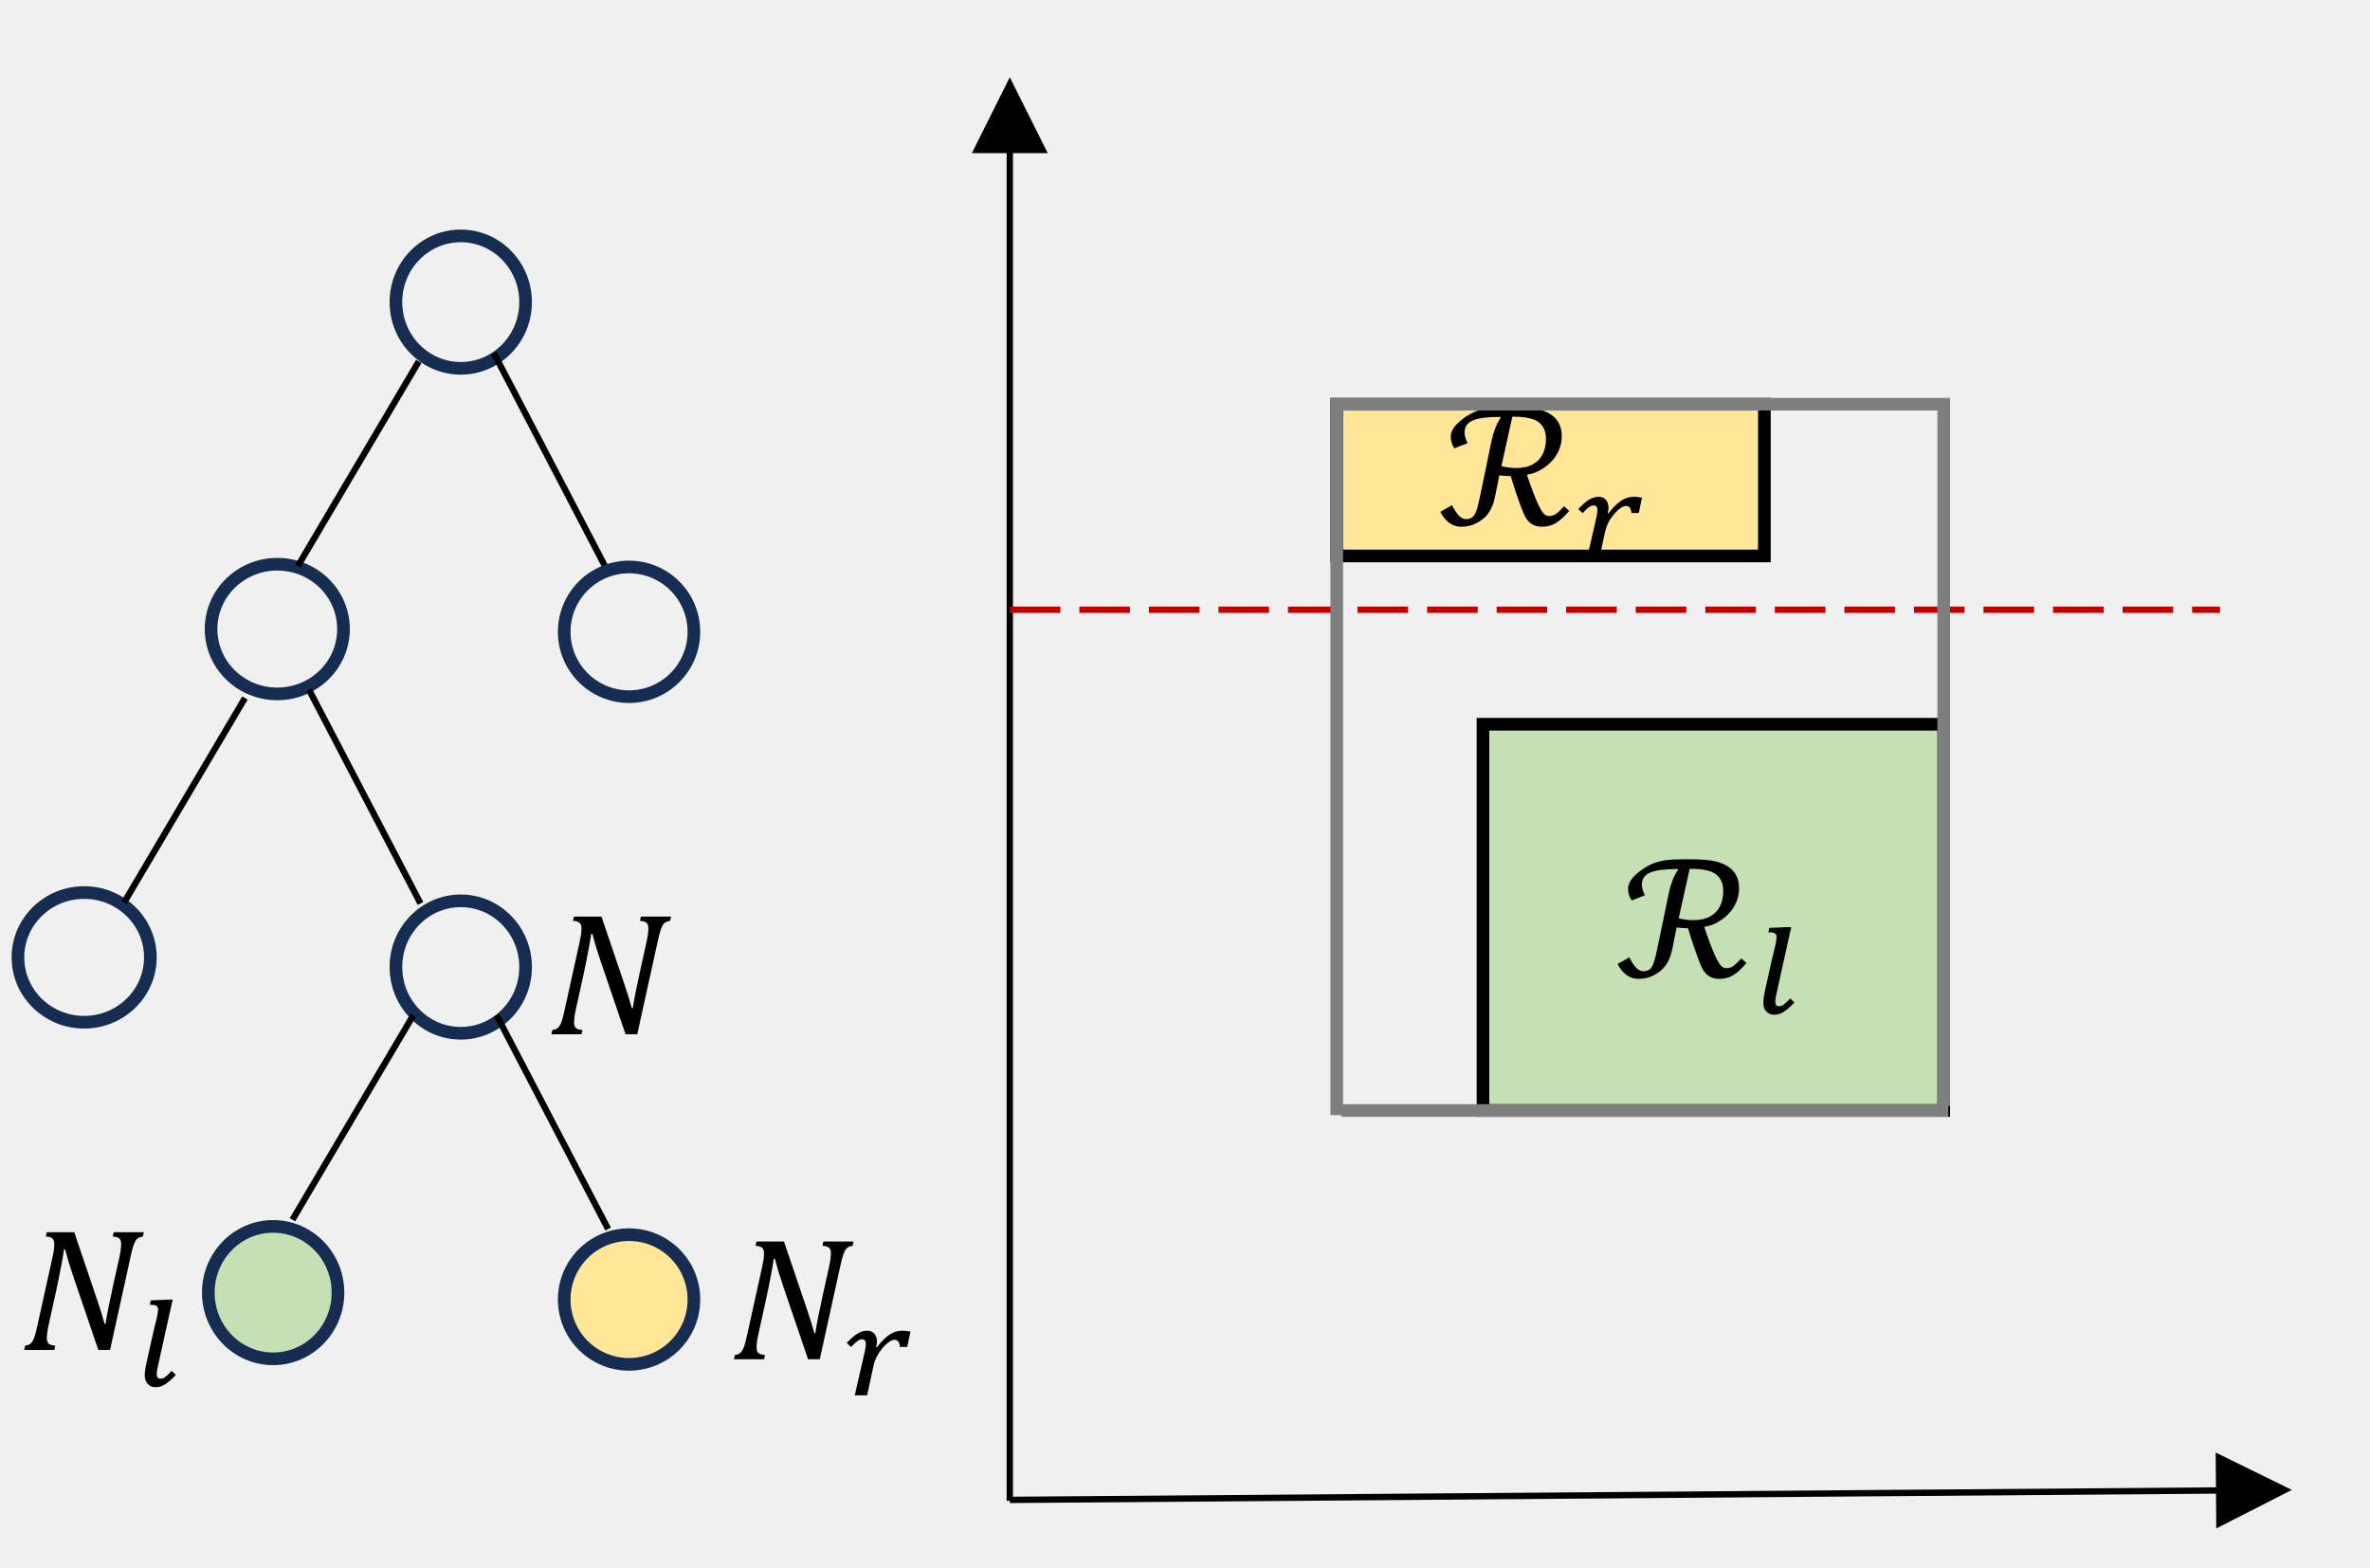
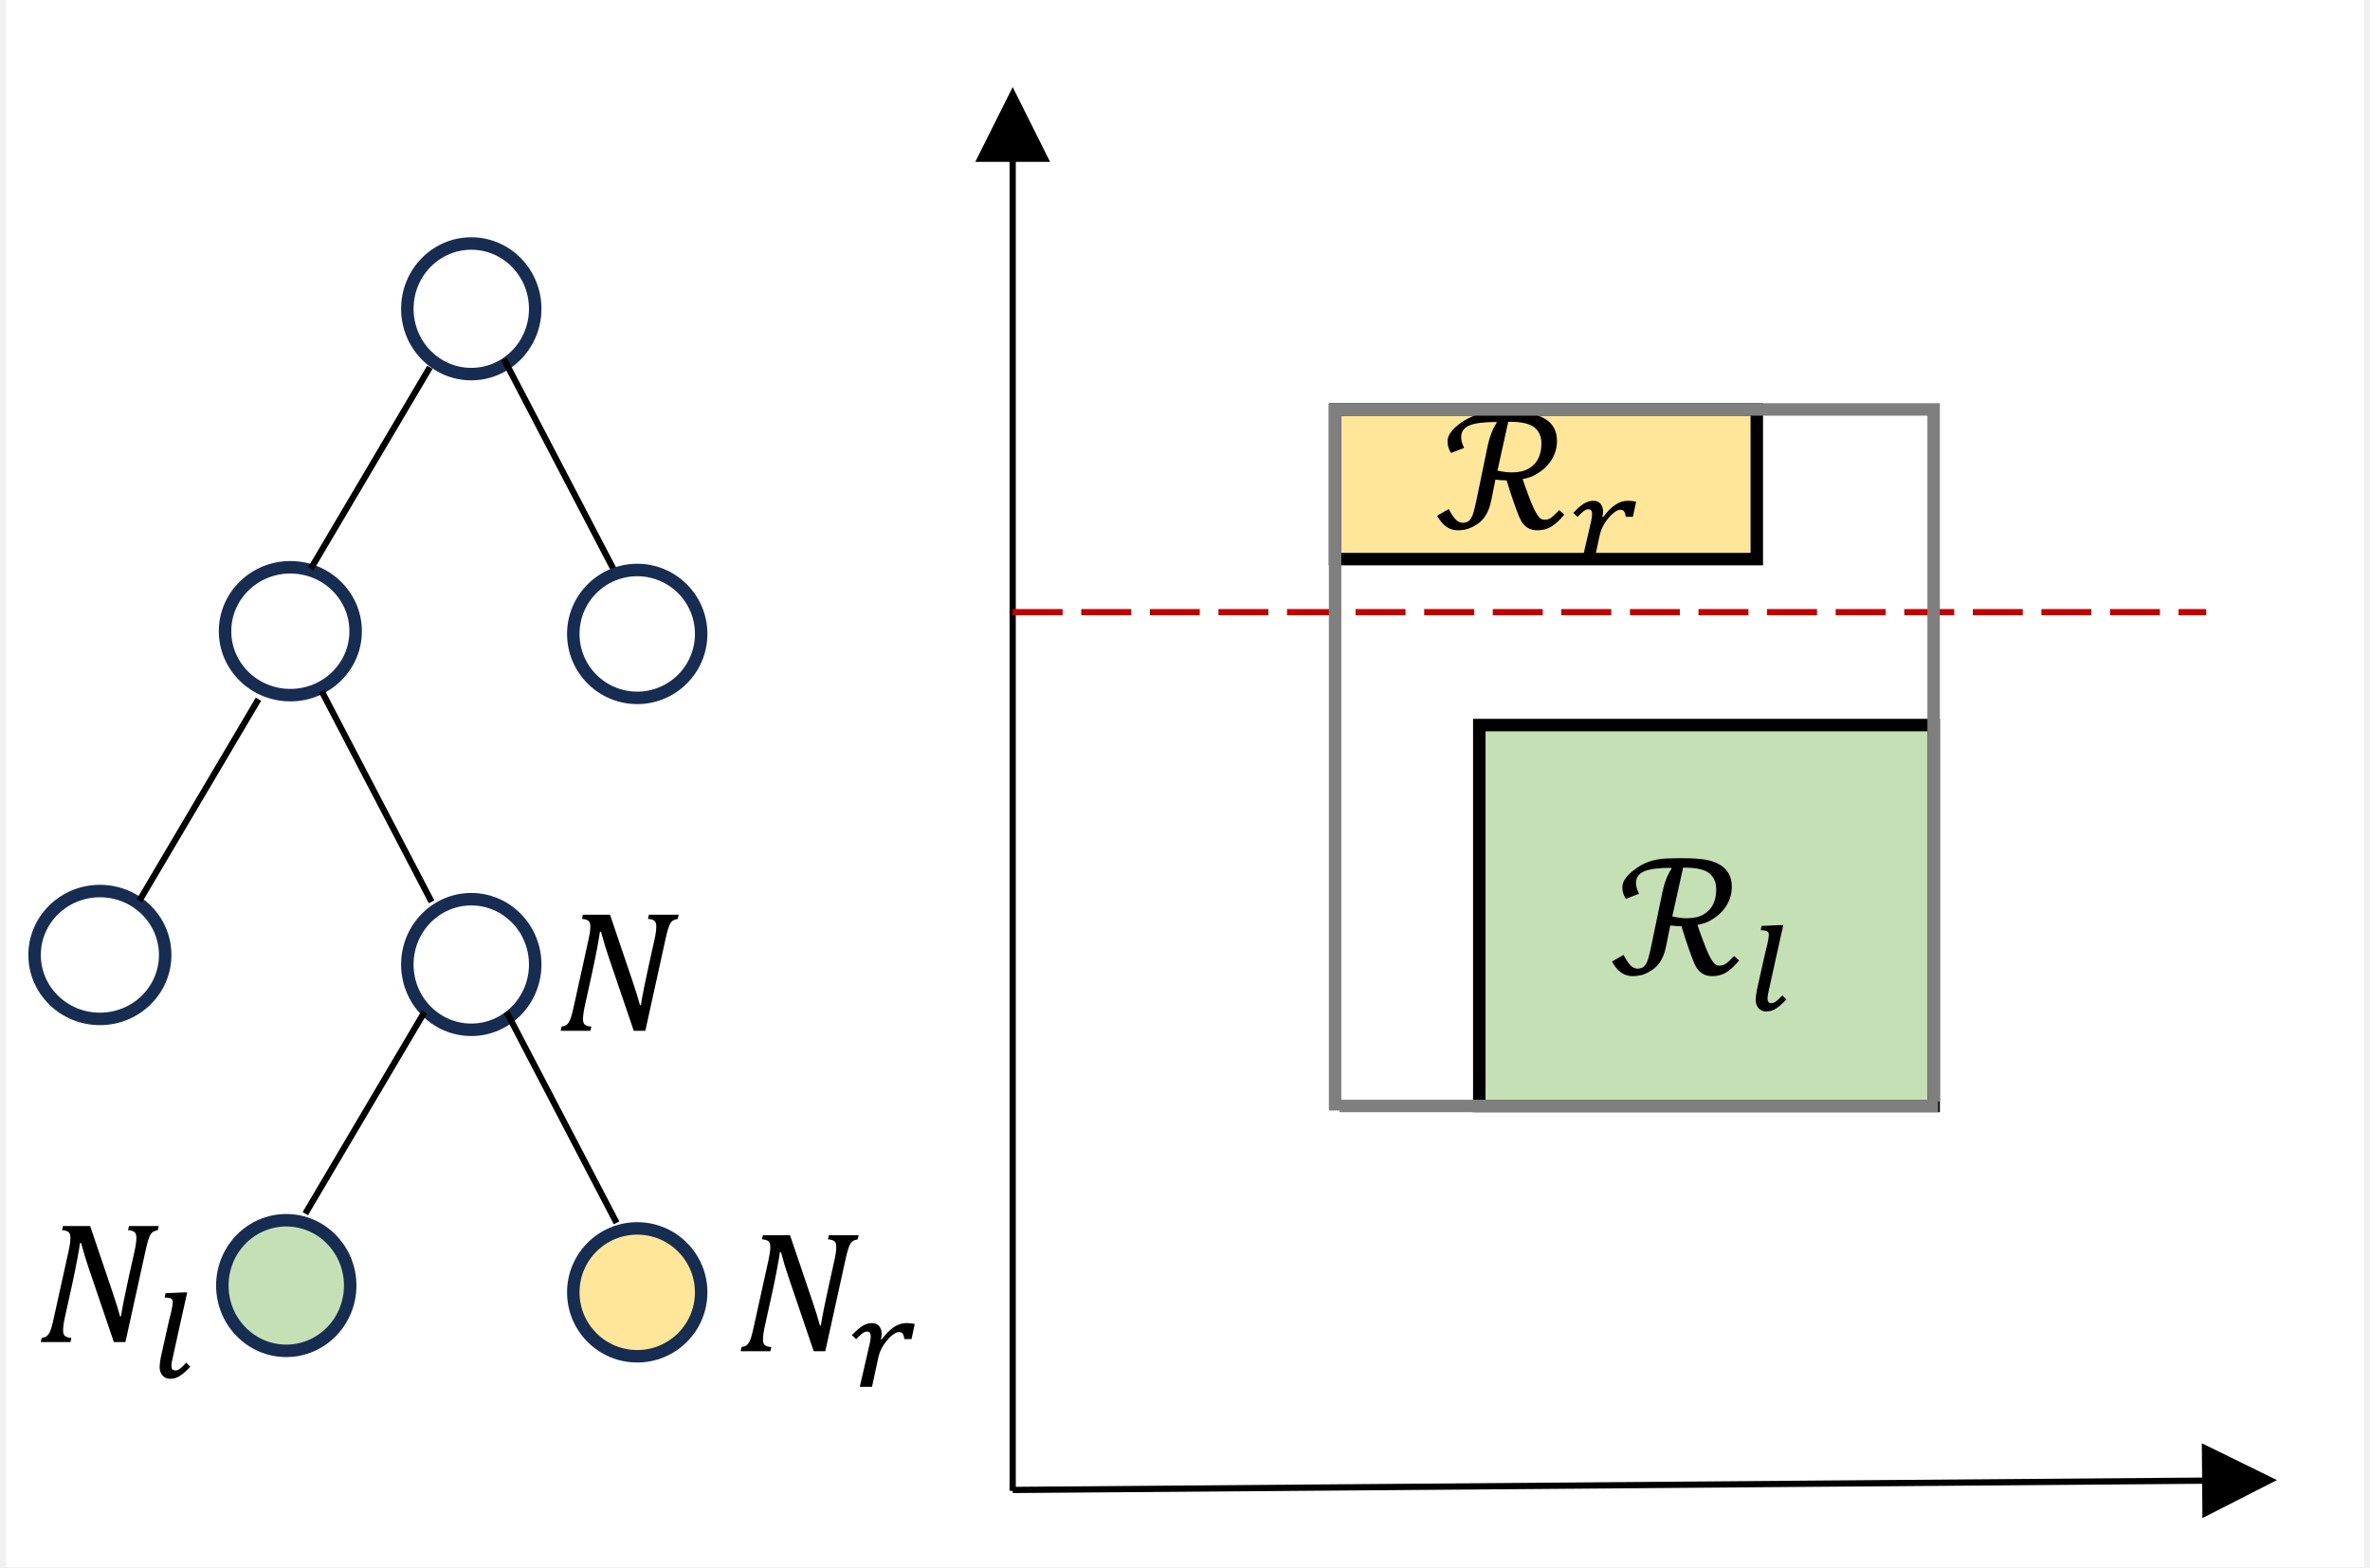
- <svg xmlns="http://www.w3.org/2000/svg" version="1.1" width="644.25pt" height="426pt" viewBox="0 0 644.25 426">
+ <svg xmlns="http://www.w3.org/2000/svg" version="1.1" width="644.25pt" height="426pt" viewBox="-3 -3 650 432">
+   <g id="deeditor_bgCarrier" stroke-width="0">
+     <rect id="dee_c_e" x="-3" y="-3" width="650" height="432" rx="0" fill="#ffffff" strokewidth="0" />
+   </g>
  <g>
-     <path d="M275.359 407.977V38.188H273.641V407.977ZM284.812 41.625 274.5 21 264.188 41.625ZM284.812 41.625" />
-     <path d="M274.508 408.582 605.824 405.996 605.812 404.277 274.492 406.863ZM602.465 415.477 623.008 405.004 602.301 394.852ZM602.465 415.477" />
+     <path d="M275.359 407.977V38.188H273.641V407.977ZM284.812 41.625 274.5 21 264.188 41.625ZM284.812 41.625" fill="#000000" />
+     <path d="M274.508 408.582 605.824 405.996 605.812 404.277 274.492 406.863ZM602.465 415.477 623.008 405.004 602.301 394.852ZM602.465 415.477" fill="#000000" />
    <path stroke-width="1.719" stroke-linecap="butt" stroke-dasharray="13.75,5.156" stroke-miterlimit="8" stroke-linejoin="miter" fill="none" stroke="#c00000" d="M274.5 165.75H603.48" />
    <path d="M363.375 109.875H479.625V151.125H363.375Z" fill="#ffe699" />
    <path stroke-width="3.437" stroke-linecap="butt" stroke-miterlimit="8" stroke-linejoin="miter" fill="none" stroke="#000000" d="M363.375 109.875H479.625V151.125H363.375Z" />
    <path d="M403.125 196.875H528.375V301.875H403.125Z" fill="#c5e0b4" />
    <path stroke-width="3.437" stroke-linecap="butt" stroke-miterlimit="8" stroke-linejoin="miter" fill="none" stroke="#000000" d="M403.125 196.875H528.375V301.875H403.125Z" />
-     <path d="M411.109 113.273 408.133 126.727C409.617 127.059 410.938 127.223 412.094 127.223 414 127.223 415.562 126.863 416.781 126.148 418.004 125.445 418.883 124.492 419.43 123.309 419.977 122.113 420.254 120.781 420.254 119.297 420.254 117.344 419.609 115.852 418.328 114.824 417.047 113.789 414.797 113.273 411.578 113.273ZM409.75 110.672H410.992C413.508 110.672 415.527 110.797 417.051 111.039 418.574 111.277 419.91 111.711 421.059 112.352 422.203 112.98 423.074 113.82 423.66 114.871 424.246 115.914 424.539 117.141 424.539 118.547 424.539 119.707 424.359 120.789 423.988 121.809 423.621 122.82 423.113 123.758 422.453 124.621 421.801 125.477 420.996 126.246 420.051 126.93 419.109 127.605 418.172 128.121 417.254 128.484 416.656 128.707 415.93 128.895 415.07 129.047 415.523 130.426 416.051 131.91 416.652 133.5 417.254 135.098 417.742 136.273 418.109 137.055 418.477 137.828 418.809 138.449 419.113 138.93 419.422 139.402 419.73 139.746 420.039 139.957 420.352 140.168 420.711 140.273 421.117 140.273 421.777 140.273 422.363 140.102 422.879 139.762 423.391 139.418 424.156 138.703 425.176 137.625L426.555 138.871C425.34 140.34 424.164 141.422 423.039 142.125 421.914 142.828 420.637 143.184 419.199 143.184 418.289 143.184 417.516 143.023 416.887 142.727 416.254 142.418 415.723 142.004 415.293 141.48 414.863 140.953 414.477 140.297 414.133 139.492 413.789 138.684 413.289 137.355 412.633 135.496 411.977 133.637 411.32 131.609 410.664 129.422 409.727 129.422 408.695 129.352 407.57 129.211L406.492 134.602C406.258 135.801 405.973 136.809 405.637 137.602 405.301 138.398 404.93 139.074 404.523 139.621 404.117 140.168 403.676 140.633 403.199 141.023 402.723 141.414 402.129 141.797 401.418 142.172 400.707 142.547 400.012 142.809 399.332 142.957 398.652 143.109 397.945 143.184 397.211 143.184 396.023 143.184 394.961 142.844 394.023 142.184 393.086 141.516 392.25 140.512 391.516 139.148L394.703 137.324C395.359 138.613 395.992 139.574 396.602 140.191 397.211 140.812 397.883 141.121 398.617 141.121 398.992 141.121 399.367 141.047 399.742 140.895 400.117 140.746 400.457 140.453 400.762 140.016 401.066 139.582 401.332 138.961 401.559 138.164 401.785 137.371 402.086 136.078 402.461 134.297L405.484 119.672C405.719 118.582 406.043 117.496 406.457 116.43 406.871 115.359 407.359 114.398 407.922 113.559L407.875 113.324C404.391 113.324 401.895 113.641 400.387 114.285 398.879 114.922 398.125 116.016 398.125 117.562 398.125 118.359 398.398 119.332 398.945 120.473L395.336 121.875C394.992 121.312 394.746 120.789 394.598 120.293 394.449 119.805 394.375 119.258 394.375 118.664 394.375 117.988 394.57 117.324 394.961 116.648 395.445 115.824 396.234 114.977 397.328 114.105 398.422 113.242 399.551 112.547 400.715 112.02 401.879 111.496 403.18 111.137 404.617 110.934 405.773 110.762 407.484 110.672 409.75 110.672ZM409.75 110.672" fill-rule="evenodd" />
-     <path d="M434.578 135.047C435.426 135.047 436.086 135.324 436.551 135.879 437.016 136.441 437.25 137.168 437.25 138.074 437.25 138.594 437.168 139.051 437.012 139.453L437.25 139.551C438.406 138.008 439.539 136.867 440.633 136.141 441.727 135.414 442.852 135.047 444.016 135.047 444.449 135.047 444.863 135.066 445.246 135.113 445.629 135.156 445.996 135.219 446.355 135.285L445.477 139.453H443.484C443.422 138.766 443.273 138.27 443.039 137.969 442.809 137.676 442.461 137.527 442.012 137.527 441.75 137.512 441.449 137.594 441.105 137.766 440.762 137.941 440.391 138.188 440.012 138.504 439.629 138.824 439.246 139.207 438.871 139.641 438.488 140.078 438.129 140.559 437.789 141.066 437.453 141.586 437.16 142.133 436.906 142.719 436.648 143.297 436.461 143.871 436.336 144.465L434.578 152.617H431.203L433.793 141.398C433.949 140.73 434.062 140.184 434.121 139.746 434.191 139.312 434.219 138.945 434.219 138.645 434.219 137.805 433.883 137.387 433.199 137.387 432.984 137.387 432.773 137.43 432.555 137.52 432.344 137.602 432.129 137.73 431.895 137.902 431.664 138.074 431.414 138.293 431.137 138.555 430.859 138.824 430.551 139.133 430.207 139.484L429.023 138.367C429.594 137.781 430.117 137.281 430.598 136.859 431.07 136.441 431.527 136.102 431.961 135.832 432.398 135.562 432.832 135.359 433.254 135.234 433.68 135.113 434.121 135.047 434.578 135.047ZM434.578 135.047" fill-rule="evenodd" />
-     <path d="M459.309 236.184 456.328 249.629C457.816 249.961 459.137 250.125 460.289 250.125 462.195 250.125 463.754 249.773 464.977 249.059 466.191 248.348 467.078 247.395 467.625 246.211 468.172 245.023 468.441 243.691 468.441 242.203 468.441 240.246 467.805 238.754 466.523 237.727 465.238 236.691 462.988 236.184 459.773 236.184ZM457.941 233.578H459.188C461.699 233.578 463.727 233.699 465.246 233.941 466.77 234.188 468.105 234.621 469.254 235.254 470.398 235.891 471.27 236.73 471.855 237.773 472.441 238.824 472.734 240.047 472.734 241.453 472.734 242.609 472.551 243.699 472.184 244.711 471.816 245.73 471.309 246.668 470.648 247.523 469.996 248.387 469.191 249.148 468.246 249.832 467.301 250.516 466.363 251.031 465.441 251.391 464.852 251.609 464.121 251.797 463.266 251.953 463.719 253.328 464.242 254.812 464.852 256.41 465.449 258 465.93 259.184 466.297 259.957 466.664 260.73 467.004 261.352 467.309 261.832 467.609 262.312 467.918 262.648 468.234 262.859 468.547 263.078 468.906 263.184 469.312 263.184 469.965 263.184 470.559 263.012 471.066 262.664 471.586 262.32 472.352 261.609 473.371 260.535L474.75 261.773C473.527 263.242 472.359 264.328 471.234 265.035 470.109 265.734 468.824 266.086 467.391 266.086 466.484 266.086 465.711 265.934 465.082 265.629 464.445 265.328 463.922 264.906 463.484 264.391 463.059 263.863 462.668 263.199 462.328 262.395 461.984 261.594 461.484 260.258 460.828 258.398 460.172 256.539 459.516 254.512 458.859 252.328 457.922 252.328 456.891 252.254 455.766 252.121L454.688 257.504C454.453 258.711 454.172 259.711 453.832 260.504 453.496 261.309 453.129 261.977 452.715 262.523 452.309 263.07 451.867 263.543 451.395 263.934 450.914 264.324 450.324 264.703 449.609 265.078 448.906 265.453 448.207 265.719 447.523 265.859 446.852 266.012 446.137 266.086 445.402 266.086 444.219 266.086 443.152 265.754 442.215 265.086 441.277 264.426 440.445 263.414 439.711 262.059L442.898 260.227C443.559 261.523 444.188 262.477 444.797 263.102 445.402 263.715 446.078 264.023 446.812 264.023 447.188 264.023 447.562 263.949 447.938 263.797 448.312 263.656 448.648 263.363 448.957 262.922 449.258 262.484 449.527 261.871 449.754 261.066 449.977 260.273 450.277 258.984 450.652 257.203L453.684 242.578C453.914 241.484 454.238 240.406 454.648 239.332 455.062 238.262 455.559 237.309 456.121 236.461L456.066 236.227C452.586 236.227 450.09 236.551 448.582 237.188 447.074 237.824 446.316 238.922 446.316 240.473 446.316 241.266 446.594 242.234 447.141 243.375L443.527 244.785C443.191 244.223 442.941 243.691 442.793 243.203 442.641 242.707 442.566 242.168 442.566 241.566 442.566 240.898 442.762 240.227 443.152 239.559 443.641 238.727 444.426 237.879 445.523 237.016 446.617 236.145 447.742 235.449 448.914 234.922 450.074 234.406 451.371 234.039 452.812 233.836 453.969 233.664 455.676 233.578 457.941 233.578ZM457.941 233.578" fill-rule="evenodd" />
-     <path d="M485.684 252.031H486.922C486.211 255.234 485.559 258.156 484.965 260.812 484.379 263.461 483.734 266.387 483.031 269.586 482.871 270.277 482.762 270.816 482.684 271.215 482.617 271.613 482.586 271.965 482.586 272.289 482.586 272.723 482.672 273.039 482.852 273.234 483.031 273.426 483.301 273.523 483.668 273.523 483.879 273.523 484.078 273.488 484.289 273.406 484.492 273.328 484.711 273.203 484.941 273.031 485.176 272.859 485.43 272.641 485.707 272.371 485.992 272.102 486.309 271.77 486.66 271.395L487.785 272.527C487.199 273.129 486.668 273.637 486.188 274.051 485.715 274.469 485.258 274.816 484.828 275.078 484.402 275.34 483.977 275.535 483.555 275.656 483.137 275.773 482.684 275.836 482.203 275.836 481.77 275.836 481.379 275.754 481.027 275.594 480.676 275.43 480.375 275.211 480.121 274.934 479.871 274.648 479.676 274.312 479.535 273.922 479.398 273.531 479.332 273.105 479.332 272.633 479.332 272.211 479.379 271.688 479.461 271.059 479.551 270.434 479.684 269.723 479.863 268.934 480.359 266.73 480.848 264.531 481.336 262.344 481.824 260.152 482.219 258.465 482.535 257.297 482.805 256.051 482.949 255.195 482.949 254.73 482.949 254.488 482.918 254.297 482.852 254.129 482.789 253.973 482.672 253.836 482.504 253.734 482.34 253.637 482.113 253.559 481.828 253.516 481.539 253.461 481.172 253.434 480.703 253.41L480.953 252.238ZM485.684 252.031" fill-rule="evenodd" />
+     <path d="M411.109 113.273 408.133 126.727C409.617 127.059 410.938 127.223 412.094 127.223 414 127.223 415.562 126.863 416.781 126.148 418.004 125.445 418.883 124.492 419.43 123.309 419.977 122.113 420.254 120.781 420.254 119.297 420.254 117.344 419.609 115.852 418.328 114.824 417.047 113.789 414.797 113.273 411.578 113.273ZM409.75 110.672H410.992C413.508 110.672 415.527 110.797 417.051 111.039 418.574 111.277 419.91 111.711 421.059 112.352 422.203 112.98 423.074 113.82 423.66 114.871 424.246 115.914 424.539 117.141 424.539 118.547 424.539 119.707 424.359 120.789 423.988 121.809 423.621 122.82 423.113 123.758 422.453 124.621 421.801 125.477 420.996 126.246 420.051 126.93 419.109 127.605 418.172 128.121 417.254 128.484 416.656 128.707 415.93 128.895 415.07 129.047 415.523 130.426 416.051 131.91 416.652 133.5 417.254 135.098 417.742 136.273 418.109 137.055 418.477 137.828 418.809 138.449 419.113 138.93 419.422 139.402 419.73 139.746 420.039 139.957 420.352 140.168 420.711 140.273 421.117 140.273 421.777 140.273 422.363 140.102 422.879 139.762 423.391 139.418 424.156 138.703 425.176 137.625L426.555 138.871C425.34 140.34 424.164 141.422 423.039 142.125 421.914 142.828 420.637 143.184 419.199 143.184 418.289 143.184 417.516 143.023 416.887 142.727 416.254 142.418 415.723 142.004 415.293 141.48 414.863 140.953 414.477 140.297 414.133 139.492 413.789 138.684 413.289 137.355 412.633 135.496 411.977 133.637 411.32 131.609 410.664 129.422 409.727 129.422 408.695 129.352 407.57 129.211L406.492 134.602C406.258 135.801 405.973 136.809 405.637 137.602 405.301 138.398 404.93 139.074 404.523 139.621 404.117 140.168 403.676 140.633 403.199 141.023 402.723 141.414 402.129 141.797 401.418 142.172 400.707 142.547 400.012 142.809 399.332 142.957 398.652 143.109 397.945 143.184 397.211 143.184 396.023 143.184 394.961 142.844 394.023 142.184 393.086 141.516 392.25 140.512 391.516 139.148L394.703 137.324C395.359 138.613 395.992 139.574 396.602 140.191 397.211 140.812 397.883 141.121 398.617 141.121 398.992 141.121 399.367 141.047 399.742 140.895 400.117 140.746 400.457 140.453 400.762 140.016 401.066 139.582 401.332 138.961 401.559 138.164 401.785 137.371 402.086 136.078 402.461 134.297L405.484 119.672C405.719 118.582 406.043 117.496 406.457 116.43 406.871 115.359 407.359 114.398 407.922 113.559L407.875 113.324C404.391 113.324 401.895 113.641 400.387 114.285 398.879 114.922 398.125 116.016 398.125 117.562 398.125 118.359 398.398 119.332 398.945 120.473L395.336 121.875C394.992 121.312 394.746 120.789 394.598 120.293 394.449 119.805 394.375 119.258 394.375 118.664 394.375 117.988 394.57 117.324 394.961 116.648 395.445 115.824 396.234 114.977 397.328 114.105 398.422 113.242 399.551 112.547 400.715 112.02 401.879 111.496 403.18 111.137 404.617 110.934 405.773 110.762 407.484 110.672 409.75 110.672ZM409.75 110.672" fill-rule="evenodd" fill="#000000" />
+     <path d="M434.578 135.047C435.426 135.047 436.086 135.324 436.551 135.879 437.016 136.441 437.25 137.168 437.25 138.074 437.25 138.594 437.168 139.051 437.012 139.453L437.25 139.551C438.406 138.008 439.539 136.867 440.633 136.141 441.727 135.414 442.852 135.047 444.016 135.047 444.449 135.047 444.863 135.066 445.246 135.113 445.629 135.156 445.996 135.219 446.355 135.285L445.477 139.453H443.484C443.422 138.766 443.273 138.27 443.039 137.969 442.809 137.676 442.461 137.527 442.012 137.527 441.75 137.512 441.449 137.594 441.105 137.766 440.762 137.941 440.391 138.188 440.012 138.504 439.629 138.824 439.246 139.207 438.871 139.641 438.488 140.078 438.129 140.559 437.789 141.066 437.453 141.586 437.16 142.133 436.906 142.719 436.648 143.297 436.461 143.871 436.336 144.465L434.578 152.617H431.203L433.793 141.398C433.949 140.73 434.062 140.184 434.121 139.746 434.191 139.312 434.219 138.945 434.219 138.645 434.219 137.805 433.883 137.387 433.199 137.387 432.984 137.387 432.773 137.43 432.555 137.52 432.344 137.602 432.129 137.73 431.895 137.902 431.664 138.074 431.414 138.293 431.137 138.555 430.859 138.824 430.551 139.133 430.207 139.484L429.023 138.367C429.594 137.781 430.117 137.281 430.598 136.859 431.07 136.441 431.527 136.102 431.961 135.832 432.398 135.562 432.832 135.359 433.254 135.234 433.68 135.113 434.121 135.047 434.578 135.047ZM434.578 135.047" fill-rule="evenodd" fill="#000000" />
+     <path d="M459.309 236.184 456.328 249.629C457.816 249.961 459.137 250.125 460.289 250.125 462.195 250.125 463.754 249.773 464.977 249.059 466.191 248.348 467.078 247.395 467.625 246.211 468.172 245.023 468.441 243.691 468.441 242.203 468.441 240.246 467.805 238.754 466.523 237.727 465.238 236.691 462.988 236.184 459.773 236.184ZM457.941 233.578H459.188C461.699 233.578 463.727 233.699 465.246 233.941 466.77 234.188 468.105 234.621 469.254 235.254 470.398 235.891 471.27 236.73 471.855 237.773 472.441 238.824 472.734 240.047 472.734 241.453 472.734 242.609 472.551 243.699 472.184 244.711 471.816 245.73 471.309 246.668 470.648 247.523 469.996 248.387 469.191 249.148 468.246 249.832 467.301 250.516 466.363 251.031 465.441 251.391 464.852 251.609 464.121 251.797 463.266 251.953 463.719 253.328 464.242 254.812 464.852 256.41 465.449 258 465.93 259.184 466.297 259.957 466.664 260.73 467.004 261.352 467.309 261.832 467.609 262.312 467.918 262.648 468.234 262.859 468.547 263.078 468.906 263.184 469.312 263.184 469.965 263.184 470.559 263.012 471.066 262.664 471.586 262.32 472.352 261.609 473.371 260.535L474.75 261.773C473.527 263.242 472.359 264.328 471.234 265.035 470.109 265.734 468.824 266.086 467.391 266.086 466.484 266.086 465.711 265.934 465.082 265.629 464.445 265.328 463.922 264.906 463.484 264.391 463.059 263.863 462.668 263.199 462.328 262.395 461.984 261.594 461.484 260.258 460.828 258.398 460.172 256.539 459.516 254.512 458.859 252.328 457.922 252.328 456.891 252.254 455.766 252.121L454.688 257.504C454.453 258.711 454.172 259.711 453.832 260.504 453.496 261.309 453.129 261.977 452.715 262.523 452.309 263.07 451.867 263.543 451.395 263.934 450.914 264.324 450.324 264.703 449.609 265.078 448.906 265.453 448.207 265.719 447.523 265.859 446.852 266.012 446.137 266.086 445.402 266.086 444.219 266.086 443.152 265.754 442.215 265.086 441.277 264.426 440.445 263.414 439.711 262.059L442.898 260.227C443.559 261.523 444.188 262.477 444.797 263.102 445.402 263.715 446.078 264.023 446.812 264.023 447.188 264.023 447.562 263.949 447.938 263.797 448.312 263.656 448.648 263.363 448.957 262.922 449.258 262.484 449.527 261.871 449.754 261.066 449.977 260.273 450.277 258.984 450.652 257.203L453.684 242.578C453.914 241.484 454.238 240.406 454.648 239.332 455.062 238.262 455.559 237.309 456.121 236.461L456.066 236.227C452.586 236.227 450.09 236.551 448.582 237.188 447.074 237.824 446.316 238.922 446.316 240.473 446.316 241.266 446.594 242.234 447.141 243.375L443.527 244.785C443.191 244.223 442.941 243.691 442.793 243.203 442.641 242.707 442.566 242.168 442.566 241.566 442.566 240.898 442.762 240.227 443.152 239.559 443.641 238.727 444.426 237.879 445.523 237.016 446.617 236.145 447.742 235.449 448.914 234.922 450.074 234.406 451.371 234.039 452.812 233.836 453.969 233.664 455.676 233.578 457.941 233.578ZM457.941 233.578" fill-rule="evenodd" fill="#000000" />
+     <path d="M485.684 252.031H486.922C486.211 255.234 485.559 258.156 484.965 260.812 484.379 263.461 483.734 266.387 483.031 269.586 482.871 270.277 482.762 270.816 482.684 271.215 482.617 271.613 482.586 271.965 482.586 272.289 482.586 272.723 482.672 273.039 482.852 273.234 483.031 273.426 483.301 273.523 483.668 273.523 483.879 273.523 484.078 273.488 484.289 273.406 484.492 273.328 484.711 273.203 484.941 273.031 485.176 272.859 485.43 272.641 485.707 272.371 485.992 272.102 486.309 271.77 486.66 271.395L487.785 272.527C487.199 273.129 486.668 273.637 486.188 274.051 485.715 274.469 485.258 274.816 484.828 275.078 484.402 275.34 483.977 275.535 483.555 275.656 483.137 275.773 482.684 275.836 482.203 275.836 481.77 275.836 481.379 275.754 481.027 275.594 480.676 275.43 480.375 275.211 480.121 274.934 479.871 274.648 479.676 274.312 479.535 273.922 479.398 273.531 479.332 273.105 479.332 272.633 479.332 272.211 479.379 271.688 479.461 271.059 479.551 270.434 479.684 269.723 479.863 268.934 480.359 266.73 480.848 264.531 481.336 262.344 481.824 260.152 482.219 258.465 482.535 257.297 482.805 256.051 482.949 255.195 482.949 254.73 482.949 254.488 482.918 254.297 482.852 254.129 482.789 253.973 482.672 253.836 482.504 253.734 482.34 253.637 482.113 253.559 481.828 253.516 481.539 253.461 481.172 253.434 480.703 253.41L480.953 252.238ZM485.684 252.031" fill-rule="evenodd" fill="#000000" />
    <path stroke-width="3.437" stroke-linecap="square" stroke-dasharray="10.312,3.437" stroke-miterlimit="8" stroke-linejoin="miter" fill="none" stroke="#7f7f7f" d="M363.375 109.875H528.375V301.875H363.375Z" />
    <path stroke-width="3.437" stroke-linecap="butt" stroke-miterlimit="8" stroke-linejoin="miter" fill="none" stroke="#172c51" d="M107.625 82.125C107.625 72.188 115.516 64.125 125.25 64.125 134.984 64.125 142.875 72.188 142.875 82.125 142.875 92.062 134.984 100.125 125.25 100.125 115.516 100.125 107.625 92.062 107.625 82.125ZM107.625 82.125" />
    <path stroke-width="3.437" stroke-linecap="butt" stroke-miterlimit="8" stroke-linejoin="miter" fill="none" stroke="#172c51" d="M57.375 171C57.375 161.266 65.434 153.375 75.375 153.375 85.316 153.375 93.375 161.266 93.375 171 93.375 180.734 85.316 188.625 75.375 188.625 65.434 188.625 57.375 180.734 57.375 171ZM57.375 171" />
    <path stroke-width="3.437" stroke-linecap="butt" stroke-miterlimit="8" stroke-linejoin="miter" fill="none" stroke="#172c51" d="M4.875 260.25C4.875 250.516 12.934 242.625 22.875 242.625 32.816 242.625 40.875 250.516 40.875 260.25 40.875 269.984 32.816 277.875 22.875 277.875 12.934 277.875 4.875 269.984 4.875 260.25ZM4.875 260.25" />
    <path stroke-width="3.437" stroke-linecap="butt" stroke-miterlimit="8" stroke-linejoin="miter" fill="none" stroke="#172c51" d="M107.625 262.875C107.625 252.938 115.516 244.875 125.25 244.875 134.984 244.875 142.875 252.938 142.875 262.875 142.875 272.812 134.984 280.875 125.25 280.875 115.516 280.875 107.625 272.812 107.625 262.875ZM107.625 262.875" />
    <path transform="matrix(-1,0,0,1,0,0)" stroke-width="1.719" stroke-linecap="butt" stroke-miterlimit="8" stroke-linejoin="miter" fill="none" stroke="#000000" d="M-113.832 98.25-81 153.812" />
    <path stroke-width="1.719" stroke-linecap="butt" stroke-miterlimit="8" stroke-linejoin="miter" fill="none" stroke="#000000" d="M134.25 96 164.555 154.086" />
    <path transform="matrix(-1,0,0,1,0,0)" stroke-width="1.719" stroke-linecap="butt" stroke-miterlimit="8" stroke-linejoin="miter" fill="none" stroke="#000000" d="M-66.582 189.75-33.75 245.312" />
    <path stroke-width="1.719" stroke-linecap="butt" stroke-miterlimit="8" stroke-linejoin="miter" fill="none" stroke="#000000" d="M84 187.5 114.305 245.586" />
    <path d="M56.625 351.375C56.625 341.438 64.516 333.375 74.25 333.375 83.984 333.375 91.875 341.438 91.875 351.375 91.875 361.312 83.984 369.375 74.25 369.375 64.516 369.375 56.625 361.312 56.625 351.375ZM56.625 351.375" fill="#c5e0b4" fill-rule="evenodd" />
    <path stroke-width="3.437" stroke-linecap="butt" stroke-miterlimit="8" stroke-linejoin="miter" fill="none" stroke="#172c51" d="M56.625 351.375C56.625 341.438 64.516 333.375 74.25 333.375 83.984 333.375 91.875 341.438 91.875 351.375 91.875 361.312 83.984 369.375 74.25 369.375 64.516 369.375 56.625 361.312 56.625 351.375ZM56.625 351.375" />
    <path d="M153.375 353.25C153.375 343.516 161.266 335.625 171 335.625 180.734 335.625 188.625 343.516 188.625 353.25 188.625 362.984 180.734 370.875 171 370.875 161.266 370.875 153.375 362.984 153.375 353.25ZM153.375 353.25" fill="#ffe699" fill-rule="evenodd" />
    <path stroke-width="3.437" stroke-linecap="butt" stroke-miterlimit="8" stroke-linejoin="miter" fill="none" stroke="#172c51" d="M153.375 353.25C153.375 343.516 161.266 335.625 171 335.625 180.734 335.625 188.625 343.516 188.625 353.25 188.625 362.984 180.734 370.875 171 370.875 161.266 370.875 153.375 362.984 153.375 353.25ZM153.375 353.25" />
    <path transform="matrix(-1,0,0,1,0,0)" stroke-width="1.719" stroke-linecap="butt" stroke-miterlimit="8" stroke-linejoin="miter" fill="none" stroke="#000000" d="M-112.332 276-79.5 331.562" />
    <path stroke-width="1.719" stroke-linecap="butt" stroke-miterlimit="8" stroke-linejoin="miter" fill="none" stroke="#000000" d="M135 276 165.305 334.086" />
    <path stroke-width="3.437" stroke-linecap="butt" stroke-miterlimit="8" stroke-linejoin="miter" fill="none" stroke="#172c51" d="M153.375 171.75C153.375 162.016 161.266 154.125 171 154.125 180.734 154.125 188.625 162.016 188.625 171.75 188.625 181.484 180.734 189.375 171 189.375 161.266 189.375 153.375 181.484 153.375 171.75ZM153.375 171.75" />
-     <path d="M12.707 334.965H20.184L26.371 353.227C27.266 355.852 27.949 358.074 28.434 359.879H28.695C28.82 358.926 29.105 357.344 29.547 355.125 29.992 352.906 30.402 350.969 30.777 349.312L32.422 341.926C32.766 340.379 32.934 339.121 32.934 338.152 32.934 337.418 32.75 336.906 32.387 336.621 32.016 336.328 31.434 336.164 30.641 336.113L30.895 334.965H39.102L38.84 336.113C38.246 336.238 37.824 336.383 37.566 336.539 37.305 336.699 37.078 336.93 36.871 337.238 36.668 337.551 36.461 338.039 36.238 338.707 36.023 339.367 35.746 340.453 35.422 341.953L29.914 366.961H26.727L19.883 346.852C19.055 344.445 18.328 342.047 17.703 339.652H17.395C17.301 340.453 17.047 341.969 16.621 344.211 16.203 346.453 15.758 348.645 15.289 350.789L13.227 360.141C12.895 361.621 12.734 362.844 12.734 363.797 12.734 364.5 12.91 364.996 13.262 365.289 13.609 365.574 14.203 365.746 15.027 365.812L14.77 366.961H6.57L6.828 365.812C7.418 365.715 7.867 365.566 8.164 365.355 8.461 365.145 8.711 364.852 8.914 364.477 9.117 364.102 9.305 363.645 9.477 363.105 9.648 362.566 9.906 361.523 10.246 359.977L14.234 341.926C14.391 341.258 14.516 340.613 14.609 340.004 14.703 339.398 14.746 338.781 14.746 338.152 14.746 337.418 14.562 336.906 14.199 336.621 13.828 336.328 13.246 336.164 12.453 336.113ZM12.707 334.965" fill-rule="evenodd" />
-     <path d="M45.699 353.281H46.941C46.227 356.484 45.578 359.406 44.984 362.055 44.395 364.711 43.75 367.637 43.051 370.836 42.891 371.527 42.773 372.066 42.703 372.465 42.637 372.855 42.602 373.215 42.602 373.539 42.602 373.973 42.691 374.289 42.867 374.484 43.047 374.676 43.32 374.773 43.688 374.773 43.895 374.773 44.098 374.738 44.305 374.656 44.512 374.578 44.73 374.453 44.961 374.281 45.191 374.109 45.445 373.883 45.727 373.613 46.008 373.344 46.324 373.02 46.68 372.645L47.801 373.777C47.215 374.379 46.684 374.879 46.207 375.301 45.73 375.719 45.277 376.066 44.848 376.328 44.418 376.59 43.992 376.785 43.574 376.906 43.156 377.023 42.703 377.086 42.223 377.086 41.785 377.086 41.395 377.004 41.043 376.844 40.695 376.68 40.395 376.461 40.141 376.176 39.887 375.898 39.691 375.562 39.555 375.172 39.418 374.781 39.348 374.355 39.348 373.883 39.348 373.453 39.391 372.93 39.477 372.309 39.562 371.684 39.699 370.973 39.883 370.184 40.375 367.98 40.867 365.781 41.355 363.594 41.84 361.395 42.242 359.715 42.551 358.547 42.824 357.293 42.965 356.438 42.965 355.98 42.965 355.738 42.934 355.539 42.867 355.379 42.805 355.215 42.691 355.086 42.523 354.984 42.359 354.879 42.133 354.801 41.844 354.758 41.559 354.711 41.184 354.684 40.727 354.66L40.969 353.484ZM45.699 353.281" fill-rule="evenodd" />
-     <path d="M205.641 337.492H213.117L219.305 355.746C220.195 358.371 220.883 360.594 221.367 362.406H221.625C221.75 361.453 222.035 359.863 222.48 357.652 222.926 355.434 223.336 353.488 223.711 351.84L225.352 344.453C225.695 342.906 225.867 341.648 225.867 340.68 225.867 339.945 225.684 339.434 225.316 339.141 224.949 338.859 224.367 338.684 223.57 338.641L223.828 337.492H232.031L231.773 338.641C231.18 338.766 230.754 338.91 230.496 339.059 230.238 339.219 230.008 339.457 229.805 339.766 229.602 340.078 229.391 340.566 229.172 341.234 228.953 341.895 228.68 342.977 228.352 344.477L222.844 369.488H219.656L212.812 349.371C211.984 346.973 211.258 344.574 210.633 342.18H210.328C210.234 342.977 209.977 344.496 209.555 346.738 209.133 348.984 208.688 351.172 208.219 353.309L206.156 362.664C205.828 364.148 205.664 365.371 205.664 366.324 205.664 367.027 205.84 367.523 206.191 367.809 206.543 368.102 207.133 368.273 207.961 368.34L207.703 369.488H199.5L199.758 368.34C200.352 368.242 200.797 368.094 201.094 367.883 201.391 367.672 201.641 367.371 201.844 366.996 202.047 366.621 202.234 366.172 202.406 365.633 202.578 365.094 202.836 364.051 203.18 362.496L207.164 344.453C207.32 343.785 207.445 343.141 207.539 342.531 207.633 341.926 207.68 341.301 207.68 340.68 207.68 339.945 207.496 339.434 207.129 339.141 206.762 338.859 206.18 338.684 205.383 338.641ZM205.641 337.492" fill-rule="evenodd" />
-     <path d="M235.723 361.727C236.574 361.727 237.23 362.004 237.695 362.559 238.16 363.121 238.391 363.848 238.391 364.754 238.391 365.273 238.312 365.73 238.152 366.137L238.391 366.234C239.551 364.688 240.676 363.547 241.773 362.82 242.871 362.094 243.996 361.727 245.156 361.727 245.59 361.727 246 361.746 246.387 361.793 246.77 361.836 247.141 361.898 247.496 361.965L246.617 366.137H244.621C244.566 365.445 244.418 364.949 244.184 364.648 243.949 364.352 243.605 364.207 243.16 364.207 242.895 364.191 242.59 364.273 242.246 364.449 241.902 364.621 241.539 364.867 241.152 365.184 240.77 365.504 240.387 365.887 240.008 366.324 239.629 366.758 239.273 367.238 238.934 367.746 238.594 368.266 238.301 368.812 238.047 369.398 237.793 369.977 237.605 370.551 237.48 371.137L235.723 379.297H232.352L234.93 368.078C235.094 367.41 235.203 366.863 235.266 366.426 235.332 365.984 235.363 365.625 235.363 365.324 235.363 364.484 235.023 364.066 234.348 364.066 234.129 364.066 233.914 364.109 233.699 364.191 233.488 364.281 233.27 364.41 233.039 364.582 232.809 364.754 232.555 364.973 232.281 365.234 232.004 365.496 231.695 365.812 231.352 366.164L230.164 365.047C230.738 364.461 231.262 363.961 231.738 363.539 232.215 363.121 232.672 362.773 233.109 362.512 233.543 362.242 233.973 362.039 234.398 361.914 234.824 361.793 235.266 361.727 235.723 361.727ZM235.723 361.727" fill-rule="evenodd" />
-     <path d="M156.027 249.156H163.504L169.691 267.422C170.582 270.047 171.27 272.258 171.754 274.074H172.012C172.137 273.121 172.422 271.539 172.867 269.316 173.312 267.098 173.723 265.164 174.098 263.504L175.738 256.117C176.082 254.574 176.254 253.312 176.254 252.344 176.254 251.609 176.07 251.102 175.703 250.816 175.336 250.523 174.754 250.359 173.957 250.305L174.215 249.156H182.418L182.16 250.305C181.566 250.434 181.141 250.574 180.883 250.734 180.625 250.883 180.395 251.121 180.191 251.43 179.988 251.746 179.777 252.234 179.559 252.898 179.34 253.559 179.066 254.648 178.738 256.148L173.23 281.152H170.043L163.199 261.047C162.371 258.637 161.645 256.238 161.02 253.844H160.715C160.621 254.648 160.363 256.164 159.941 258.406 159.52 260.648 159.074 262.836 158.605 264.984L156.543 274.336C156.215 275.812 156.051 277.035 156.051 277.988 156.051 278.691 156.227 279.188 156.578 279.473 156.93 279.766 157.52 279.938 158.348 280.004L158.09 281.152H149.887L150.145 280.004C150.738 279.906 151.184 279.758 151.48 279.547 151.777 279.336 152.027 279.047 152.23 278.672 152.434 278.297 152.621 277.836 152.793 277.297 152.965 276.758 153.223 275.715 153.566 274.172L157.551 256.117C157.707 255.449 157.832 254.805 157.926 254.199 158.02 253.59 158.066 252.977 158.066 252.344 158.066 251.609 157.883 251.102 157.516 250.816 157.148 250.523 156.566 250.359 155.77 250.305ZM156.027 249.156" fill-rule="evenodd" />
+     <path d="M12.707 334.965H20.184L26.371 353.227C27.266 355.852 27.949 358.074 28.434 359.879H28.695C28.82 358.926 29.105 357.344 29.547 355.125 29.992 352.906 30.402 350.969 30.777 349.312L32.422 341.926C32.766 340.379 32.934 339.121 32.934 338.152 32.934 337.418 32.75 336.906 32.387 336.621 32.016 336.328 31.434 336.164 30.641 336.113L30.895 334.965H39.102L38.84 336.113C38.246 336.238 37.824 336.383 37.566 336.539 37.305 336.699 37.078 336.93 36.871 337.238 36.668 337.551 36.461 338.039 36.238 338.707 36.023 339.367 35.746 340.453 35.422 341.953L29.914 366.961H26.727L19.883 346.852C19.055 344.445 18.328 342.047 17.703 339.652H17.395C17.301 340.453 17.047 341.969 16.621 344.211 16.203 346.453 15.758 348.645 15.289 350.789L13.227 360.141C12.895 361.621 12.734 362.844 12.734 363.797 12.734 364.5 12.91 364.996 13.262 365.289 13.609 365.574 14.203 365.746 15.027 365.812L14.77 366.961H6.57L6.828 365.812C7.418 365.715 7.867 365.566 8.164 365.355 8.461 365.145 8.711 364.852 8.914 364.477 9.117 364.102 9.305 363.645 9.477 363.105 9.648 362.566 9.906 361.523 10.246 359.977L14.234 341.926C14.391 341.258 14.516 340.613 14.609 340.004 14.703 339.398 14.746 338.781 14.746 338.152 14.746 337.418 14.562 336.906 14.199 336.621 13.828 336.328 13.246 336.164 12.453 336.113ZM12.707 334.965" fill-rule="evenodd" fill="#000000" />
+     <path d="M45.699 353.281H46.941C46.227 356.484 45.578 359.406 44.984 362.055 44.395 364.711 43.75 367.637 43.051 370.836 42.891 371.527 42.773 372.066 42.703 372.465 42.637 372.855 42.602 373.215 42.602 373.539 42.602 373.973 42.691 374.289 42.867 374.484 43.047 374.676 43.32 374.773 43.688 374.773 43.895 374.773 44.098 374.738 44.305 374.656 44.512 374.578 44.73 374.453 44.961 374.281 45.191 374.109 45.445 373.883 45.727 373.613 46.008 373.344 46.324 373.02 46.68 372.645L47.801 373.777C47.215 374.379 46.684 374.879 46.207 375.301 45.73 375.719 45.277 376.066 44.848 376.328 44.418 376.59 43.992 376.785 43.574 376.906 43.156 377.023 42.703 377.086 42.223 377.086 41.785 377.086 41.395 377.004 41.043 376.844 40.695 376.68 40.395 376.461 40.141 376.176 39.887 375.898 39.691 375.562 39.555 375.172 39.418 374.781 39.348 374.355 39.348 373.883 39.348 373.453 39.391 372.93 39.477 372.309 39.562 371.684 39.699 370.973 39.883 370.184 40.375 367.98 40.867 365.781 41.355 363.594 41.84 361.395 42.242 359.715 42.551 358.547 42.824 357.293 42.965 356.438 42.965 355.98 42.965 355.738 42.934 355.539 42.867 355.379 42.805 355.215 42.691 355.086 42.523 354.984 42.359 354.879 42.133 354.801 41.844 354.758 41.559 354.711 41.184 354.684 40.727 354.66L40.969 353.484ZM45.699 353.281" fill-rule="evenodd" fill="#000000" />
+     <path d="M205.641 337.492H213.117L219.305 355.746C220.195 358.371 220.883 360.594 221.367 362.406H221.625C221.75 361.453 222.035 359.863 222.48 357.652 222.926 355.434 223.336 353.488 223.711 351.84L225.352 344.453C225.695 342.906 225.867 341.648 225.867 340.68 225.867 339.945 225.684 339.434 225.316 339.141 224.949 338.859 224.367 338.684 223.57 338.641L223.828 337.492H232.031L231.773 338.641C231.18 338.766 230.754 338.91 230.496 339.059 230.238 339.219 230.008 339.457 229.805 339.766 229.602 340.078 229.391 340.566 229.172 341.234 228.953 341.895 228.68 342.977 228.352 344.477L222.844 369.488H219.656L212.812 349.371C211.984 346.973 211.258 344.574 210.633 342.18H210.328C210.234 342.977 209.977 344.496 209.555 346.738 209.133 348.984 208.688 351.172 208.219 353.309L206.156 362.664C205.828 364.148 205.664 365.371 205.664 366.324 205.664 367.027 205.84 367.523 206.191 367.809 206.543 368.102 207.133 368.273 207.961 368.34L207.703 369.488H199.5L199.758 368.34C200.352 368.242 200.797 368.094 201.094 367.883 201.391 367.672 201.641 367.371 201.844 366.996 202.047 366.621 202.234 366.172 202.406 365.633 202.578 365.094 202.836 364.051 203.18 362.496L207.164 344.453C207.32 343.785 207.445 343.141 207.539 342.531 207.633 341.926 207.68 341.301 207.68 340.68 207.68 339.945 207.496 339.434 207.129 339.141 206.762 338.859 206.18 338.684 205.383 338.641ZM205.641 337.492" fill-rule="evenodd" fill="#000000" />
+     <path d="M235.723 361.727C236.574 361.727 237.23 362.004 237.695 362.559 238.16 363.121 238.391 363.848 238.391 364.754 238.391 365.273 238.312 365.73 238.152 366.137L238.391 366.234C239.551 364.688 240.676 363.547 241.773 362.82 242.871 362.094 243.996 361.727 245.156 361.727 245.59 361.727 246 361.746 246.387 361.793 246.77 361.836 247.141 361.898 247.496 361.965L246.617 366.137H244.621C244.566 365.445 244.418 364.949 244.184 364.648 243.949 364.352 243.605 364.207 243.16 364.207 242.895 364.191 242.59 364.273 242.246 364.449 241.902 364.621 241.539 364.867 241.152 365.184 240.77 365.504 240.387 365.887 240.008 366.324 239.629 366.758 239.273 367.238 238.934 367.746 238.594 368.266 238.301 368.812 238.047 369.398 237.793 369.977 237.605 370.551 237.48 371.137L235.723 379.297H232.352L234.93 368.078C235.094 367.41 235.203 366.863 235.266 366.426 235.332 365.984 235.363 365.625 235.363 365.324 235.363 364.484 235.023 364.066 234.348 364.066 234.129 364.066 233.914 364.109 233.699 364.191 233.488 364.281 233.27 364.41 233.039 364.582 232.809 364.754 232.555 364.973 232.281 365.234 232.004 365.496 231.695 365.812 231.352 366.164L230.164 365.047C230.738 364.461 231.262 363.961 231.738 363.539 232.215 363.121 232.672 362.773 233.109 362.512 233.543 362.242 233.973 362.039 234.398 361.914 234.824 361.793 235.266 361.727 235.723 361.727ZM235.723 361.727" fill-rule="evenodd" fill="#000000" />
+     <path d="M156.027 249.156H163.504L169.691 267.422C170.582 270.047 171.27 272.258 171.754 274.074H172.012C172.137 273.121 172.422 271.539 172.867 269.316 173.312 267.098 173.723 265.164 174.098 263.504L175.738 256.117C176.082 254.574 176.254 253.312 176.254 252.344 176.254 251.609 176.07 251.102 175.703 250.816 175.336 250.523 174.754 250.359 173.957 250.305L174.215 249.156H182.418L182.16 250.305C181.566 250.434 181.141 250.574 180.883 250.734 180.625 250.883 180.395 251.121 180.191 251.43 179.988 251.746 179.777 252.234 179.559 252.898 179.34 253.559 179.066 254.648 178.738 256.148L173.23 281.152H170.043L163.199 261.047C162.371 258.637 161.645 256.238 161.02 253.844H160.715C160.621 254.648 160.363 256.164 159.941 258.406 159.52 260.648 159.074 262.836 158.605 264.984L156.543 274.336C156.215 275.812 156.051 277.035 156.051 277.988 156.051 278.691 156.227 279.188 156.578 279.473 156.93 279.766 157.52 279.938 158.348 280.004L158.09 281.152H149.887L150.145 280.004C150.738 279.906 151.184 279.758 151.48 279.547 151.777 279.336 152.027 279.047 152.23 278.672 152.434 278.297 152.621 277.836 152.793 277.297 152.965 276.758 153.223 275.715 153.566 274.172L157.551 256.117C157.707 255.449 157.832 254.805 157.926 254.199 158.02 253.59 158.066 252.977 158.066 252.344 158.066 251.609 157.883 251.102 157.516 250.816 157.148 250.523 156.566 250.359 155.77 250.305ZM156.027 249.156" fill-rule="evenodd" fill="#000000" />
  </g>
</svg>
